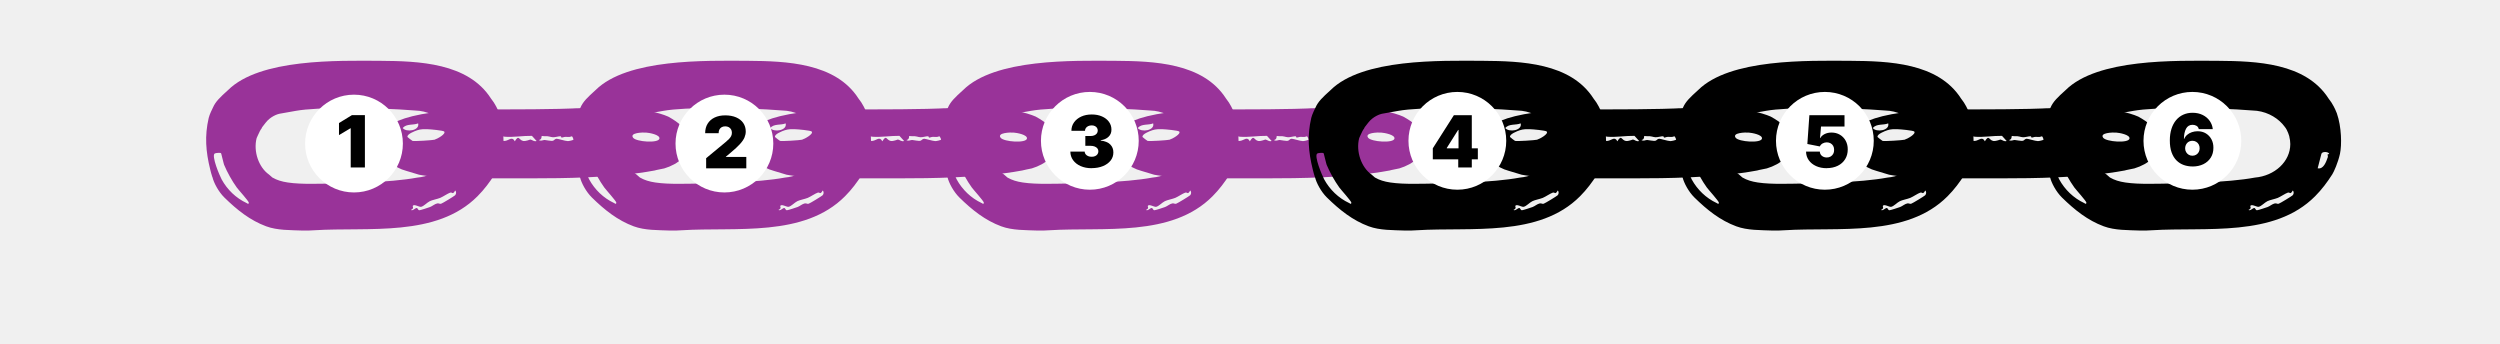
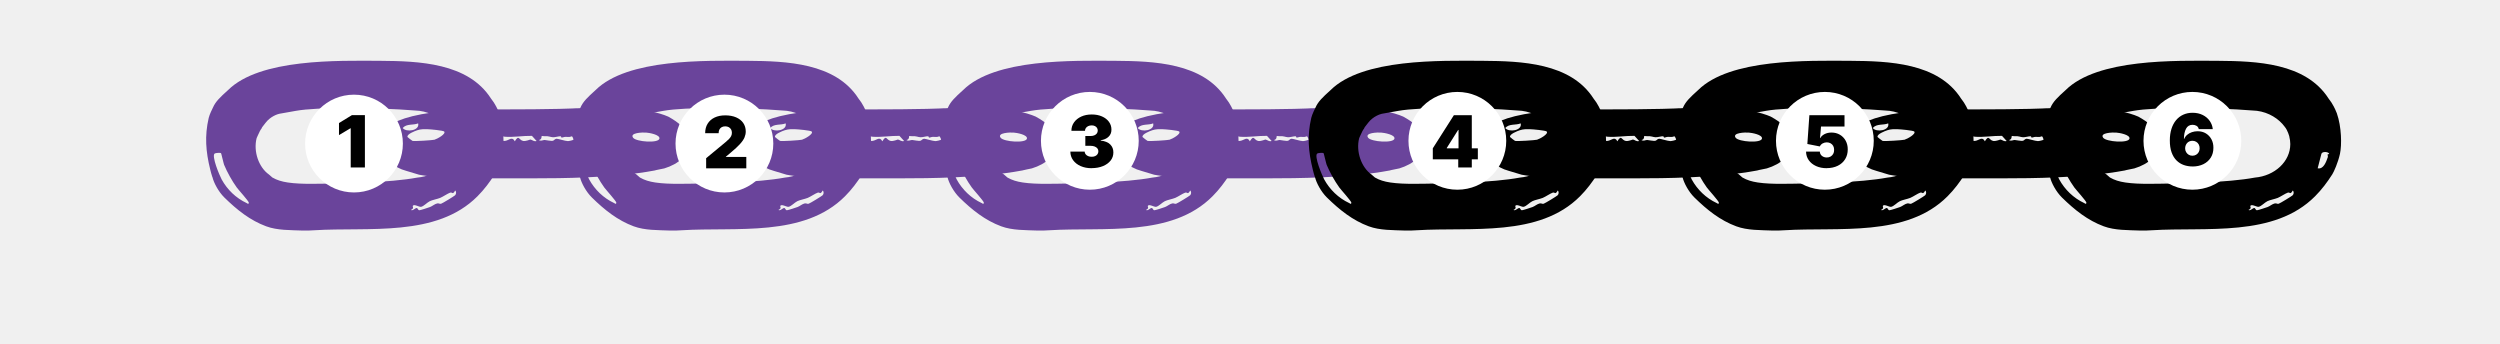
<svg xmlns="http://www.w3.org/2000/svg" id="Layer_1" version="1.1" viewBox="150 55 765 105">
  <defs>
    <style>
      .st0 {
        fill: #fff;
      }
    </style>
  </defs>
-   <path fill="#993399" d="M350.19,107.2c.69-.22,2.7-.56,3.09-.67,4.3-1.31,7.79-4.08,7.5-8.44-.25-3.53-3.2-5.69-6.31-7.41-2.81-1.23-8.43-2.76-18.16-2.71-4.77.02-10.21.17-10.21.17,0,0-4.72.35-25.45.35l-5.72.04s-.39,0-.52.02c-12.39.19-20.74,2.2-23.82,4.05-6.77,4.07-4.04,12.65,3.75,14.69l3.89,1.17s6,1.15,12.14,1.1h24.09c6.08,0,23.45-.05,35.74-2.37ZM347.69,95.57c.98.06,4.26.64,4.1,1.82-.23,1.52-7.09,1.02-8.05-.23-1.19-1.57,2.95-1.67,3.95-1.59ZM273.22,94.17c1.21-1.4,3.2-.78,4.73-1.42.57,2.22-3.63,2.84-4.73,1.42ZM282.98,97.75c-.66.17-6.25.53-6.76.36-.08-.02-1.48-1.08-1.52-1.18-.29-.85,2.17-1.8,2.97-2.07,1.13-.38,2.05-.34,3.16-.32.7,0,4.79.38,5.08.7.68.74-2.17,2.29-2.93,2.5ZM297.77,98.05c-1.07.08-2.44-.11-3.22-.8l3.87-.8,3.07.45-1.99,1.18c-.12-.87-.88-.08-1.74-.04ZM312.3,97.69c-.12-.02-1.33.59-2.21.44-1.37-.28-1.25-2.05-2.56.11-.82-1.63-1.76-.28-2.97-.13-.84.13-2.19-.32-3.09-.21-.37-.09,1-1.5,1.46-1.55.08,0,.92.45,1.56.49,2.62.21,5.61-.32,8.28-.27l1.43,1.57c-.78.28-1.31-.34-1.89-.45ZM323.71,98.17c-.7,0-3.03-.74-3.4-.72-.53.04-.76.53-1.09.61-.55.17-2.13-.21-2.58-.23-.51,0-1.11.46-1.74.02.96-.15.8-1.16.84-1.21.1-.09.66.08.92.04,1.33-.09,1.7.28,2.56.32.59.04,1.99-.38,2.34-.3.12.02.23.42.27.42.98-.13.43-.32,2.13-.21,1.09.06.94-.82,1.58.76-.02.23-1.54.53-1.82.51Z" />
-   <path fill="#993399" d="M462.65,107.2c.69-.22,2.7-.56,3.09-.67,4.3-1.31,7.79-4.08,7.5-8.44-.25-3.53-3.2-5.69-6.31-7.41-2.81-1.23-8.43-2.76-18.16-2.71-4.77.02-10.21.17-10.21.17,0,0-4.72.35-25.45.35l-5.72.04s-.39,0-.52.02c-12.39.19-20.74,2.2-23.82,4.05-6.77,4.07-4.04,12.65,3.75,14.69l3.89,1.17s6,1.15,12.14,1.1h24.09c6.08,0,23.45-.05,35.74-2.37ZM460.15,95.57c.98.06,4.26.64,4.1,1.82-.23,1.52-7.09,1.02-8.05-.23-1.19-1.57,2.95-1.67,3.95-1.59ZM385.68,94.17c1.21-1.4,3.2-.78,4.73-1.42.57,2.22-3.63,2.84-4.73,1.42ZM395.44,97.75c-.66.17-6.25.53-6.76.36-.08-.02-1.48-1.08-1.52-1.18-.29-.85,2.17-1.8,2.97-2.07,1.13-.38,2.05-.34,3.16-.32.7,0,4.79.38,5.08.7.68.74-2.17,2.29-2.93,2.5ZM410.23,98.05c-1.07.08-2.44-.11-3.22-.8l3.87-.8,3.07.45-1.99,1.18c-.12-.87-.88-.08-1.74-.04ZM424.76,97.69c-.12-.02-1.33.59-2.21.44-1.37-.28-1.25-2.05-2.56.11-.82-1.63-1.76-.28-2.97-.13-.84.13-2.19-.32-3.09-.21-.37-.09,1-1.5,1.46-1.55.08,0,.92.45,1.56.49,2.62.21,5.61-.32,8.28-.27l1.43,1.57c-.78.28-1.31-.34-1.89-.45ZM436.17,98.17c-.7,0-3.03-.74-3.4-.72-.53.04-.76.53-1.09.61-.55.17-2.13-.21-2.58-.23-.51,0-1.11.46-1.74.02.96-.15.8-1.16.84-1.21.1-.09.66.08.92.04,1.33-.09,1.7.28,2.56.32.59.04,1.99-.38,2.34-.3.12.02.23.42.27.42.98-.13.43-.32,2.13-.21,1.09.06.94-.82,1.58.76-.02.23-1.54.53-1.82.51Z" />
-   <path fill="#993399" d="M575.11,107.2c.69-.22,2.7-.56,3.09-.67,4.3-1.31,7.79-4.08,7.5-8.44-.25-3.53-3.2-5.69-6.31-7.41-2.81-1.23-8.43-2.76-18.16-2.71-4.77.02-10.21.17-10.21.17,0,0-4.72.35-25.45.35l-5.72.04s-.39,0-.52.02c-12.39.19-20.74,2.2-23.82,4.05-6.77,4.07-4.04,12.65,3.75,14.69l3.89,1.17s6,1.15,12.14,1.1h24.09c6.08,0,23.45-.05,35.74-2.37ZM572.61,95.57c.98.06,4.26.64,4.1,1.82-.23,1.52-7.09,1.02-8.05-.23-1.19-1.57,2.95-1.67,3.95-1.59ZM498.14,94.17c1.21-1.4,3.2-.78,4.73-1.42.57,2.22-3.63,2.84-4.73,1.42ZM507.9,97.75c-.66.17-6.25.53-6.76.36-.08-.02-1.48-1.08-1.52-1.18-.29-.85,2.17-1.8,2.97-2.07,1.13-.38,2.05-.34,3.16-.32.7,0,4.79.38,5.08.7.68.74-2.17,2.29-2.93,2.5ZM522.69,98.05c-1.07.08-2.44-.11-3.22-.8l3.87-.8,3.07.45-1.99,1.18c-.12-.87-.88-.08-1.74-.04ZM537.22,97.69c-.12-.02-1.33.59-2.21.44-1.37-.28-1.25-2.05-2.56.11-.82-1.63-1.76-.28-2.97-.13-.84.13-2.19-.32-3.09-.21-.37-.09,1-1.5,1.46-1.55.08,0,.92.45,1.56.49,2.62.21,5.61-.32,8.28-.27l1.43,1.57c-.78.28-1.31-.34-1.89-.45ZM548.63,98.17c-.7,0-3.03-.74-3.4-.72-.53.04-.76.53-1.09.61-.55.17-2.13-.21-2.58-.23-.51,0-1.11.46-1.74.02.96-.15.8-1.16.84-1.21.1-.09.66.08.92.04,1.33-.09,1.7.28,2.56.32.59.04,1.99-.38,2.34-.3.12.02.23.42.27.42.98-.13.43-.32,2.13-.21,1.09.06.94-.82,1.58.76-.02.23-1.54.53-1.82.51Z" />
+   <path fill="#6A449B" d="M350.19,107.2c.69-.22,2.7-.56,3.09-.67,4.3-1.31,7.79-4.08,7.5-8.44-.25-3.53-3.2-5.69-6.31-7.41-2.81-1.23-8.43-2.76-18.16-2.71-4.77.02-10.21.17-10.21.17,0,0-4.72.35-25.45.35l-5.72.04s-.39,0-.52.02c-12.39.19-20.74,2.2-23.82,4.05-6.77,4.07-4.04,12.65,3.75,14.69l3.89,1.17s6,1.15,12.14,1.1h24.09c6.08,0,23.45-.05,35.74-2.37ZM347.69,95.57c.98.06,4.26.64,4.1,1.82-.23,1.52-7.09,1.02-8.05-.23-1.19-1.57,2.95-1.67,3.95-1.59ZM273.22,94.17c1.21-1.4,3.2-.78,4.73-1.42.57,2.22-3.63,2.84-4.73,1.42ZM282.98,97.75c-.66.17-6.25.53-6.76.36-.08-.02-1.48-1.08-1.52-1.18-.29-.85,2.17-1.8,2.97-2.07,1.13-.38,2.05-.34,3.16-.32.7,0,4.79.38,5.08.7.68.74-2.17,2.29-2.93,2.5ZM297.77,98.05c-1.07.08-2.44-.11-3.22-.8l3.87-.8,3.07.45-1.99,1.18c-.12-.87-.88-.08-1.74-.04ZM312.3,97.69c-.12-.02-1.33.59-2.21.44-1.37-.28-1.25-2.05-2.56.11-.82-1.63-1.76-.28-2.97-.13-.84.13-2.19-.32-3.09-.21-.37-.09,1-1.5,1.46-1.55.08,0,.92.45,1.56.49,2.62.21,5.61-.32,8.28-.27l1.43,1.57c-.78.28-1.31-.34-1.89-.45ZM323.71,98.17c-.7,0-3.03-.74-3.4-.72-.53.04-.76.53-1.09.61-.55.17-2.13-.21-2.58-.23-.51,0-1.11.46-1.74.02.96-.15.8-1.16.84-1.21.1-.09.66.08.92.04,1.33-.09,1.7.28,2.56.32.59.04,1.99-.38,2.34-.3.12.02.23.42.27.42.98-.13.43-.32,2.13-.21,1.09.06.94-.82,1.58.76-.02.23-1.54.53-1.82.51Z" />
+   <path fill="#6A449B" d="M462.65,107.2c.69-.22,2.7-.56,3.09-.67,4.3-1.31,7.79-4.08,7.5-8.44-.25-3.53-3.2-5.69-6.31-7.41-2.81-1.23-8.43-2.76-18.16-2.71-4.77.02-10.21.17-10.21.17,0,0-4.72.35-25.45.35l-5.72.04s-.39,0-.52.02c-12.39.19-20.74,2.2-23.82,4.05-6.77,4.07-4.04,12.65,3.75,14.69l3.89,1.17s6,1.15,12.14,1.1h24.09c6.08,0,23.45-.05,35.74-2.37ZM460.15,95.57c.98.06,4.26.64,4.1,1.82-.23,1.52-7.09,1.02-8.05-.23-1.19-1.57,2.95-1.67,3.95-1.59ZM385.68,94.17c1.21-1.4,3.2-.78,4.73-1.42.57,2.22-3.63,2.84-4.73,1.42ZM395.44,97.75c-.66.17-6.25.53-6.76.36-.08-.02-1.48-1.08-1.52-1.18-.29-.85,2.17-1.8,2.97-2.07,1.13-.38,2.05-.34,3.16-.32.7,0,4.79.38,5.08.7.68.74-2.17,2.29-2.93,2.5ZM410.23,98.05c-1.07.08-2.44-.11-3.22-.8l3.87-.8,3.07.45-1.99,1.18c-.12-.87-.88-.08-1.74-.04ZM424.76,97.69c-.12-.02-1.33.59-2.21.44-1.37-.28-1.25-2.05-2.56.11-.82-1.63-1.76-.28-2.97-.13-.84.13-2.19-.32-3.09-.21-.37-.09,1-1.5,1.46-1.55.08,0,.92.45,1.56.49,2.62.21,5.61-.32,8.28-.27l1.43,1.57c-.78.28-1.31-.34-1.89-.45ZM436.17,98.17c-.7,0-3.03-.74-3.4-.72-.53.04-.76.53-1.09.61-.55.17-2.13-.21-2.58-.23-.51,0-1.11.46-1.74.02.96-.15.8-1.16.84-1.21.1-.09.66.08.92.04,1.33-.09,1.7.28,2.56.32.59.04,1.99-.38,2.34-.3.12.02.23.42.27.42.98-.13.43-.32,2.13-.21,1.09.06.94-.82,1.58.76-.02.23-1.54.53-1.82.51Z" />
+   <path fill="#6A449B" d="M575.11,107.2c.69-.22,2.7-.56,3.09-.67,4.3-1.31,7.79-4.08,7.5-8.44-.25-3.53-3.2-5.69-6.31-7.41-2.81-1.23-8.43-2.76-18.16-2.71-4.77.02-10.21.17-10.21.17,0,0-4.72.35-25.45.35l-5.72.04s-.39,0-.52.02c-12.39.19-20.74,2.2-23.82,4.05-6.77,4.07-4.04,12.65,3.75,14.69l3.89,1.17s6,1.15,12.14,1.1h24.09c6.08,0,23.45-.05,35.74-2.37ZM572.61,95.57c.98.06,4.26.64,4.1,1.82-.23,1.52-7.09,1.02-8.05-.23-1.19-1.57,2.95-1.67,3.95-1.59ZM498.14,94.17c1.21-1.4,3.2-.78,4.73-1.42.57,2.22-3.63,2.84-4.73,1.42ZM507.9,97.75c-.66.17-6.25.53-6.76.36-.08-.02-1.48-1.08-1.52-1.18-.29-.85,2.17-1.8,2.97-2.07,1.13-.38,2.05-.34,3.16-.32.7,0,4.79.38,5.08.7.68.74-2.17,2.29-2.93,2.5ZM522.69,98.05c-1.07.08-2.44-.11-3.22-.8l3.87-.8,3.07.45-1.99,1.18c-.12-.87-.88-.08-1.74-.04ZM537.22,97.69c-.12-.02-1.33.59-2.21.44-1.37-.28-1.25-2.05-2.56.11-.82-1.63-1.76-.28-2.97-.13-.84.13-2.19-.32-3.09-.21-.37-.09,1-1.5,1.46-1.55.08,0,.92.45,1.56.49,2.62.21,5.61-.32,8.28-.27l1.43,1.57c-.78.28-1.31-.34-1.89-.45ZM548.63,98.17c-.7,0-3.03-.74-3.4-.72-.53.04-.76.53-1.09.61-.55.17-2.13-.21-2.58-.23-.51,0-1.11.46-1.74.02.96-.15.8-1.16.84-1.21.1-.09.66.08.92.04,1.33-.09,1.7.28,2.56.32.59.04,1.99-.38,2.34-.3.12.02.23.42.27.42.98-.13.43-.32,2.13-.21,1.09.06.94-.82,1.58.76-.02.23-1.54.53-1.82.51Z" />
  <path d="M687.57,107.2c.69-.22,2.7-.56,3.09-.67,4.3-1.31,7.79-4.08,7.5-8.44-.25-3.53-3.2-5.69-6.31-7.41-2.81-1.23-8.43-2.76-18.16-2.71-4.77.02-10.21.17-10.21.17,0,0-4.72.35-25.45.35l-5.72.04s-.39,0-.52.02c-12.39.19-20.74,2.2-23.82,4.05-6.77,4.07-4.04,12.65,3.75,14.69l3.89,1.17s6,1.15,12.14,1.1h24.09c6.08,0,23.45-.05,35.74-2.37ZM685.07,95.57c.98.06,4.26.64,4.1,1.82-.23,1.52-7.09,1.02-8.05-.23-1.19-1.57,2.95-1.67,3.95-1.59ZM610.6,94.17c1.21-1.4,3.2-.78,4.73-1.42.57,2.22-3.63,2.84-4.73,1.42ZM620.36,97.75c-.66.17-6.25.53-6.76.36-.08-.02-1.48-1.08-1.52-1.18-.29-.85,2.17-1.8,2.97-2.07,1.13-.38,2.05-.34,3.16-.32.7,0,4.79.38,5.08.7.68.74-2.17,2.29-2.93,2.5ZM635.15,98.05c-1.07.08-2.44-.11-3.22-.8l3.87-.8,3.07.45-1.99,1.18c-.12-.87-.88-.08-1.74-.04ZM649.68,97.69c-.12-.02-1.33.59-2.21.44-1.37-.28-1.25-2.05-2.56.11-.82-1.63-1.76-.28-2.97-.13-.84.13-2.19-.32-3.09-.21-.37-.09,1-1.5,1.46-1.55.08,0,.92.45,1.56.49,2.62.21,5.61-.32,8.28-.27l1.43,1.57c-.78.28-1.31-.34-1.89-.45ZM661.09,98.17c-.7,0-3.03-.74-3.4-.72-.53.04-.76.53-1.09.61-.55.17-2.13-.21-2.58-.23-.51,0-1.11.46-1.74.02.96-.15.8-1.16.84-1.21.1-.09.66.08.92.04,1.33-.09,1.7.28,2.56.32.59.04,1.99-.38,2.34-.3.12.02.23.42.27.42.98-.13.43-.32,2.13-.21,1.09.06.94-.82,1.58.76-.02.23-1.54.53-1.82.51Z" />
  <path d="M800.03,107.2c.69-.22,2.7-.56,3.09-.67,4.3-1.31,7.79-4.08,7.5-8.44-.25-3.53-3.2-5.69-6.31-7.41-2.81-1.23-8.43-2.76-18.16-2.71-4.77.02-10.21.17-10.21.17,0,0-4.72.35-25.45.35l-5.72.04s-.39,0-.52.02c-12.39.19-20.74,2.2-23.82,4.05-6.77,4.07-4.04,12.65,3.75,14.69l3.89,1.17s6,1.15,12.14,1.1h24.09c6.08,0,23.45-.05,35.74-2.37ZM797.53,95.57c.98.06,4.26.64,4.1,1.82-.23,1.52-7.09,1.02-8.05-.23-1.19-1.57,2.95-1.67,3.95-1.59ZM723.06,94.17c1.21-1.4,3.2-.78,4.73-1.42.57,2.22-3.63,2.84-4.73,1.42ZM732.82,97.75c-.66.17-6.25.53-6.76.36-.08-.02-1.48-1.08-1.52-1.18-.29-.85,2.17-1.8,2.97-2.07,1.13-.38,2.05-.34,3.16-.32.7,0,4.79.38,5.08.7.68.74-2.17,2.29-2.93,2.5ZM747.61,98.05c-1.07.08-2.44-.11-3.22-.8l3.87-.8,3.07.45-1.99,1.18c-.12-.87-.88-.08-1.74-.04ZM762.14,97.69c-.12-.02-1.33.59-2.21.44-1.37-.28-1.25-2.05-2.56.11-.82-1.63-1.76-.28-2.97-.13-.84.13-2.19-.32-3.09-.21-.37-.09,1-1.5,1.46-1.55.08,0,.92.45,1.56.49,2.62.21,5.61-.32,8.28-.27l1.43,1.57c-.78.28-1.31-.34-1.89-.45ZM773.55,98.17c-.7,0-3.03-.74-3.4-.72-.53.04-.76.53-1.09.61-.55.17-2.13-.21-2.58-.23-.51,0-1.11.46-1.74.02.96-.15.8-1.16.84-1.21.1-.09.66.08.92.04,1.33-.09,1.7.28,2.56.32.59.04,1.99-.38,2.34-.3.12.02.23.42.27.42.98-.13.43-.32,2.13-.21,1.09.06.94-.82,1.58.76-.02.23-1.54.53-1.82.51Z" />
-   <path fill="#993399" d="M215.17,87.9c-.2.43-1.04,2.05-1.31,3.2-1.27,5.47-.9,10.26.47,15.78.16.72.37,1.41.59,2.13.02.04.02.08.04.1l.06.13c.41,1.7,1.81,4.4,3.65,6.21,3.87,3.8,7.9,7,12.78,8.8,3.4,1.27,7.45,1.15,11.2,1.3,1.14.05,2.4-.03,3.51-.09,16.66-1.04,37.42,2.21,49.96-10.41,2.03-2.03,3.75-4.33,5.27-6.72.48-.76,1.75-3.56,2.34-6.26s.5-8.24-.96-12.42c-.71-1.82-1.38-2.82-1.38-2.82-.29-.59-.78-1.11-1.15-1.68-7.01-10.96-22.17-11.45-33.81-11.54-13.18-.06-36.92-.7-46.66,8.97-2.42,2.17-3.81,3.51-4.59,5.3ZM225.44,117.12c-3.24-1.52-5.9-4.08-7.62-7.23-.29-.55-1.11-2.38-1.7-4.14-.57-1.74-.94-3.4-.43-3.77.27-.2,1.78-.29,1.95-.1.1.12.47,1.95.78,3.01.06.23.12.43.16.55.96,2.29,2.42,4.92,3.87,6.93.47.66,3.69,4.2,3.69,4.65-.08.66-.45.2-.7.1ZM289.28,114.74c-.33.31-3.85,2.46-4.3,2.6-.41.14-.7-.2-1.17-.1-.8.16-1.52.86-2.23,1.11-.64.23-2.66.9-3.2.98-.51.08-.51-.74-.92-.68-.51.08-1.19.96-1.72.59,1.07-.47.51-1.02.55-1.15.23-.86,2.01.33,2.56.2.86-.2,1.82-1.31,2.66-1.72.76-.39,2.25-.64,3.2-1.02.92-.39,2.29-1.35,3.05-1.6.68-.23.74.78,1.52-.66.41.35.35,1.09,0,1.43ZM288.23,96.83s0,.03.01.04c.18.71.29,1.45.29,2.22,0,5.34-4.75,9.73-10.84,10.25-8.47,1.59-22.85,1.76-28.5,1.87-1.29.02-2.66.04-4.06.04-2.4,0-4.9-.08-7.09-.41-1.88-.29-3.27-.71-4.69-1.52-.44-.35-.76-.67-1.04-.91-3.11-2.19-4.84-7.03-3.78-11.15.08-.2.2-.49.35-.78.39-.88.88-1.91,1.09-2.05.04-.08.2-.43.26-.52.42-.58.72-.91,1.05-1.35,1.53-1.99,3.7-2.64,4.18-2.74l5.06-.9c6.74-1.21,24.07-1.09,36.59-.1.35.02.7.04,1.05.08.05,0,.11,0,.17.01,0,0,0,0,0,0,3.62.47,6.71,2.42,8.51,4.9.92,1.09,1.41,3.02,1.41,3.02ZM299.98,103.17c-.47,1.37-1.31,3.73-3.07,3.32l1.15-4.45c.31-.82,2.29-.59,2.38.08,0,.06-.49.06-.51.16-.04.1.2.47.06.88Z" />
-   <path fill="#993399" d="M327.63,87.9c-.2.43-1.04,2.05-1.31,3.2-1.27,5.47-.9,10.26.47,15.78.16.72.37,1.41.59,2.13.02.04.02.08.04.1l.06.13c.41,1.7,1.81,4.4,3.65,6.21,3.87,3.8,7.9,7,12.78,8.8,3.4,1.27,7.45,1.15,11.2,1.3,1.14.05,2.4-.03,3.51-.09,16.66-1.04,37.42,2.21,49.96-10.41,2.03-2.03,3.75-4.33,5.27-6.72.48-.76,1.75-3.56,2.34-6.26s.5-8.24-.96-12.42c-.71-1.82-1.38-2.82-1.38-2.82-.29-.59-.78-1.11-1.15-1.68-7.01-10.96-22.17-11.45-33.81-11.54-13.18-.06-36.92-.7-46.66,8.97-2.42,2.17-3.81,3.51-4.59,5.3ZM337.9,117.12c-3.24-1.52-5.9-4.08-7.62-7.23-.29-.55-1.11-2.38-1.7-4.14-.57-1.74-.94-3.4-.43-3.77.27-.2,1.78-.29,1.95-.1.1.12.47,1.95.78,3.01.06.23.12.43.16.55.96,2.29,2.42,4.92,3.87,6.93.47.66,3.69,4.2,3.69,4.65-.08.66-.45.2-.7.1ZM401.74,114.74c-.33.31-3.85,2.46-4.3,2.6-.41.14-.7-.2-1.17-.1-.8.16-1.52.86-2.23,1.11-.64.23-2.66.9-3.2.98-.51.08-.51-.74-.92-.68-.51.08-1.19.96-1.72.59,1.07-.47.51-1.02.55-1.15.23-.86,2.01.33,2.56.2.86-.2,1.82-1.31,2.66-1.72.76-.39,2.25-.64,3.2-1.02.92-.39,2.29-1.35,3.05-1.6.68-.23.74.78,1.52-.66.41.35.35,1.09,0,1.43ZM400.69,96.83s0,.03.01.04c.18.71.29,1.45.29,2.22,0,5.34-4.75,9.73-10.84,10.25-8.47,1.59-22.85,1.76-28.5,1.87-1.29.02-2.66.04-4.06.04-2.4,0-4.9-.08-7.09-.41-1.88-.29-3.27-.71-4.69-1.52-.44-.35-.76-.67-1.04-.91-3.11-2.19-4.84-7.03-3.78-11.15.08-.2.2-.49.35-.78.39-.88.88-1.91,1.09-2.05.04-.08.2-.43.26-.52.42-.58.72-.91,1.05-1.35,1.53-1.99,3.7-2.64,4.18-2.74l5.06-.9c6.74-1.21,24.07-1.09,36.59-.1.35.02.7.04,1.05.08.05,0,.11,0,.17.01,0,0,0,0,0,0,3.62.47,6.71,2.42,8.51,4.9.92,1.09,1.41,3.02,1.41,3.02ZM412.44,103.17c-.47,1.37-1.31,3.73-3.07,3.32l1.15-4.45c.31-.82,2.29-.59,2.38.08,0,.06-.49.06-.51.16-.04.1.2.47.06.88Z" />
-   <path fill="#993399" d="M440.09,87.9c-.2.43-1.04,2.05-1.31,3.2-1.27,5.47-.9,10.26.47,15.78.16.72.37,1.41.59,2.13.02.04.02.08.04.1l.06.13c.41,1.7,1.81,4.4,3.65,6.21,3.87,3.8,7.9,7,12.78,8.8,3.4,1.27,7.45,1.15,11.2,1.3,1.14.05,2.4-.03,3.51-.09,16.66-1.04,37.42,2.21,49.96-10.41,2.03-2.03,3.75-4.33,5.27-6.72.48-.76,1.75-3.56,2.34-6.26s.5-8.24-.96-12.42c-.71-1.82-1.38-2.82-1.38-2.82-.29-.59-.78-1.11-1.15-1.68-7.01-10.96-22.17-11.45-33.81-11.54-13.18-.06-36.92-.7-46.66,8.97-2.42,2.17-3.81,3.51-4.59,5.3ZM450.36,117.12c-3.24-1.52-5.9-4.08-7.62-7.23-.29-.55-1.11-2.38-1.7-4.14-.57-1.74-.94-3.4-.43-3.77.27-.2,1.78-.29,1.95-.1.1.12.47,1.95.78,3.01.06.23.12.43.16.55.96,2.29,2.42,4.92,3.87,6.93.47.66,3.69,4.2,3.69,4.65-.08.66-.45.2-.7.1ZM514.2,114.74c-.33.31-3.85,2.46-4.3,2.6-.41.14-.7-.2-1.17-.1-.8.16-1.52.86-2.23,1.11-.64.23-2.66.9-3.2.98-.51.08-.51-.74-.92-.68-.51.08-1.19.96-1.72.59,1.07-.47.51-1.02.55-1.15.23-.86,2.01.33,2.56.2.86-.2,1.82-1.31,2.66-1.72.76-.39,2.25-.64,3.2-1.02.92-.39,2.29-1.35,3.05-1.6.68-.23.74.78,1.52-.66.41.35.35,1.09,0,1.43ZM513.15,96.83s0,.03.01.04c.18.71.29,1.45.29,2.22,0,5.34-4.75,9.73-10.84,10.25-8.47,1.59-22.85,1.76-28.5,1.87-1.29.02-2.66.04-4.06.04-2.4,0-4.9-.08-7.09-.41-1.88-.29-3.27-.71-4.69-1.52-.44-.35-.76-.67-1.04-.91-3.11-2.19-4.84-7.03-3.78-11.15.08-.2.2-.49.35-.78.39-.88.88-1.91,1.09-2.05.04-.08.2-.43.26-.52.42-.58.72-.91,1.05-1.35,1.53-1.99,3.7-2.64,4.18-2.74l5.06-.9c6.74-1.21,24.07-1.09,36.59-.1.35.02.7.04,1.05.08.05,0,.11,0,.17.01,0,0,0,0,0,0,3.62.47,6.71,2.42,8.51,4.9.92,1.09,1.41,3.02,1.41,3.02ZM524.9,103.17c-.47,1.37-1.31,3.73-3.07,3.32l1.15-4.45c.31-.82,2.29-.59,2.38.08,0,.06-.49.06-.51.16-.04.1.2.47.06.88Z" />
+   <path fill="#6A449B" d="M215.17,87.9c-.2.43-1.04,2.05-1.31,3.2-1.27,5.47-.9,10.26.47,15.78.16.72.37,1.41.59,2.13.02.04.02.08.04.1l.06.13c.41,1.7,1.81,4.4,3.65,6.21,3.87,3.8,7.9,7,12.78,8.8,3.4,1.27,7.45,1.15,11.2,1.3,1.14.05,2.4-.03,3.51-.09,16.66-1.04,37.42,2.21,49.96-10.41,2.03-2.03,3.75-4.33,5.27-6.72.48-.76,1.75-3.56,2.34-6.26s.5-8.24-.96-12.42c-.71-1.82-1.38-2.82-1.38-2.82-.29-.59-.78-1.11-1.15-1.68-7.01-10.96-22.17-11.45-33.81-11.54-13.18-.06-36.92-.7-46.66,8.97-2.42,2.17-3.81,3.51-4.59,5.3ZM225.44,117.12c-3.24-1.52-5.9-4.08-7.62-7.23-.29-.55-1.11-2.38-1.7-4.14-.57-1.74-.94-3.4-.43-3.77.27-.2,1.78-.29,1.95-.1.1.12.47,1.95.78,3.01.06.23.12.43.16.55.96,2.29,2.42,4.92,3.87,6.93.47.66,3.69,4.2,3.69,4.65-.08.66-.45.2-.7.1ZM289.28,114.74c-.33.31-3.85,2.46-4.3,2.6-.41.14-.7-.2-1.17-.1-.8.16-1.52.86-2.23,1.11-.64.23-2.66.9-3.2.98-.51.08-.51-.74-.92-.68-.51.08-1.19.96-1.72.59,1.07-.47.51-1.02.55-1.15.23-.86,2.01.33,2.56.2.86-.2,1.82-1.31,2.66-1.72.76-.39,2.25-.64,3.2-1.02.92-.39,2.29-1.35,3.05-1.6.68-.23.74.78,1.52-.66.41.35.35,1.09,0,1.43ZM288.23,96.83s0,.03.01.04c.18.71.29,1.45.29,2.22,0,5.34-4.75,9.73-10.84,10.25-8.47,1.59-22.85,1.76-28.5,1.87-1.29.02-2.66.04-4.06.04-2.4,0-4.9-.08-7.09-.41-1.88-.29-3.27-.71-4.69-1.52-.44-.35-.76-.67-1.04-.91-3.11-2.19-4.84-7.03-3.78-11.15.08-.2.2-.49.35-.78.39-.88.88-1.91,1.09-2.05.04-.08.2-.43.26-.52.42-.58.72-.91,1.05-1.35,1.53-1.99,3.7-2.64,4.18-2.74l5.06-.9c6.74-1.21,24.07-1.09,36.59-.1.35.02.7.04,1.05.08.05,0,.11,0,.17.01,0,0,0,0,0,0,3.62.47,6.71,2.42,8.51,4.9.92,1.09,1.41,3.02,1.41,3.02ZM299.98,103.17c-.47,1.37-1.31,3.73-3.07,3.32l1.15-4.45c.31-.82,2.29-.59,2.38.08,0,.06-.49.06-.51.16-.04.1.2.47.06.88Z" />
+   <path fill="#6A449B" d="M327.63,87.9c-.2.43-1.04,2.05-1.31,3.2-1.27,5.47-.9,10.26.47,15.78.16.72.37,1.41.59,2.13.02.04.02.08.04.1l.06.13c.41,1.7,1.81,4.4,3.65,6.21,3.87,3.8,7.9,7,12.78,8.8,3.4,1.27,7.45,1.15,11.2,1.3,1.14.05,2.4-.03,3.51-.09,16.66-1.04,37.42,2.21,49.96-10.41,2.03-2.03,3.75-4.33,5.27-6.72.48-.76,1.75-3.56,2.34-6.26s.5-8.24-.96-12.42c-.71-1.82-1.38-2.82-1.38-2.82-.29-.59-.78-1.11-1.15-1.68-7.01-10.96-22.17-11.45-33.81-11.54-13.18-.06-36.92-.7-46.66,8.97-2.42,2.17-3.81,3.51-4.59,5.3ZM337.9,117.12c-3.24-1.52-5.9-4.08-7.62-7.23-.29-.55-1.11-2.38-1.7-4.14-.57-1.74-.94-3.4-.43-3.77.27-.2,1.78-.29,1.95-.1.1.12.47,1.95.78,3.01.06.23.12.43.16.55.96,2.29,2.42,4.92,3.87,6.93.47.66,3.69,4.2,3.69,4.65-.08.66-.45.2-.7.1ZM401.74,114.74c-.33.31-3.85,2.46-4.3,2.6-.41.14-.7-.2-1.17-.1-.8.16-1.52.86-2.23,1.11-.64.23-2.66.9-3.2.98-.51.08-.51-.74-.92-.68-.51.08-1.19.96-1.72.59,1.07-.47.51-1.02.55-1.15.23-.86,2.01.33,2.56.2.86-.2,1.82-1.31,2.66-1.72.76-.39,2.25-.64,3.2-1.02.92-.39,2.29-1.35,3.05-1.6.68-.23.74.78,1.52-.66.41.35.35,1.09,0,1.43ZM400.69,96.83s0,.03.01.04c.18.71.29,1.45.29,2.22,0,5.34-4.75,9.73-10.84,10.25-8.47,1.59-22.85,1.76-28.5,1.87-1.29.02-2.66.04-4.06.04-2.4,0-4.9-.08-7.09-.41-1.88-.29-3.27-.71-4.69-1.52-.44-.35-.76-.67-1.04-.91-3.11-2.19-4.84-7.03-3.78-11.15.08-.2.2-.49.35-.78.39-.88.88-1.91,1.09-2.05.04-.08.2-.43.26-.52.42-.58.72-.91,1.05-1.35,1.53-1.99,3.7-2.64,4.18-2.74l5.06-.9c6.74-1.21,24.07-1.09,36.59-.1.35.02.7.04,1.05.08.05,0,.11,0,.17.01,0,0,0,0,0,0,3.62.47,6.71,2.42,8.51,4.9.92,1.09,1.41,3.02,1.41,3.02ZM412.44,103.17c-.47,1.37-1.31,3.73-3.07,3.32l1.15-4.45c.31-.82,2.29-.59,2.38.08,0,.06-.49.06-.51.16-.04.1.2.47.06.88Z" />
+   <path fill="#6A449B" d="M440.09,87.9c-.2.43-1.04,2.05-1.31,3.2-1.27,5.47-.9,10.26.47,15.78.16.72.37,1.41.59,2.13.02.04.02.08.04.1l.06.13c.41,1.7,1.81,4.4,3.65,6.21,3.87,3.8,7.9,7,12.78,8.8,3.4,1.27,7.45,1.15,11.2,1.3,1.14.05,2.4-.03,3.51-.09,16.66-1.04,37.42,2.21,49.96-10.41,2.03-2.03,3.75-4.33,5.27-6.72.48-.76,1.75-3.56,2.34-6.26s.5-8.24-.96-12.42c-.71-1.82-1.38-2.82-1.38-2.82-.29-.59-.78-1.11-1.15-1.68-7.01-10.96-22.17-11.45-33.81-11.54-13.18-.06-36.92-.7-46.66,8.97-2.42,2.17-3.81,3.51-4.59,5.3ZM450.36,117.12c-3.24-1.52-5.9-4.08-7.62-7.23-.29-.55-1.11-2.38-1.7-4.14-.57-1.74-.94-3.4-.43-3.77.27-.2,1.78-.29,1.95-.1.1.12.47,1.95.78,3.01.06.23.12.43.16.55.96,2.29,2.42,4.92,3.87,6.93.47.66,3.69,4.2,3.69,4.65-.08.66-.45.2-.7.1ZM514.2,114.74c-.33.31-3.85,2.46-4.3,2.6-.41.14-.7-.2-1.17-.1-.8.16-1.52.86-2.23,1.11-.64.23-2.66.9-3.2.98-.51.08-.51-.74-.92-.68-.51.08-1.19.96-1.72.59,1.07-.47.51-1.02.55-1.15.23-.86,2.01.33,2.56.2.86-.2,1.82-1.31,2.66-1.72.76-.39,2.25-.64,3.2-1.02.92-.39,2.29-1.35,3.05-1.6.68-.23.74.78,1.52-.66.41.35.35,1.09,0,1.43ZM513.15,96.83s0,.03.01.04c.18.71.29,1.45.29,2.22,0,5.34-4.75,9.73-10.84,10.25-8.47,1.59-22.85,1.76-28.5,1.87-1.29.02-2.66.04-4.06.04-2.4,0-4.9-.08-7.09-.41-1.88-.29-3.27-.71-4.69-1.52-.44-.35-.76-.67-1.04-.91-3.11-2.19-4.84-7.03-3.78-11.15.08-.2.2-.49.35-.78.39-.88.88-1.91,1.09-2.05.04-.08.2-.43.26-.52.42-.58.72-.91,1.05-1.35,1.53-1.99,3.7-2.64,4.18-2.74l5.06-.9c6.74-1.21,24.07-1.09,36.59-.1.35.02.7.04,1.05.08.05,0,.11,0,.17.01,0,0,0,0,0,0,3.62.47,6.71,2.42,8.51,4.9.92,1.09,1.41,3.02,1.41,3.02ZM524.9,103.17c-.47,1.37-1.31,3.73-3.07,3.32l1.15-4.45c.31-.82,2.29-.59,2.38.08,0,.06-.49.06-.51.16-.04.1.2.47.06.88Z" />
  <path d="M552.55,87.9c-.2.43-1.04,2.05-1.31,3.2-1.27,5.47-.9,10.26.47,15.78.16.72.37,1.41.59,2.13.02.04.02.08.04.1l.06.13c.41,1.7,1.81,4.4,3.65,6.21,3.87,3.8,7.9,7,12.78,8.8,3.4,1.27,7.45,1.15,11.2,1.3,1.14.05,2.4-.03,3.51-.09,16.66-1.04,37.42,2.21,49.96-10.41,2.03-2.03,3.75-4.33,5.27-6.72.48-.76,1.75-3.56,2.34-6.26s.5-8.24-.96-12.42c-.71-1.82-1.38-2.82-1.38-2.82-.29-.59-.78-1.11-1.15-1.68-7.01-10.96-22.17-11.45-33.81-11.54-13.18-.06-36.92-.7-46.66,8.97-2.42,2.17-3.81,3.51-4.59,5.3ZM562.82,117.12c-3.24-1.52-5.9-4.08-7.62-7.23-.29-.55-1.11-2.38-1.7-4.14-.57-1.74-.94-3.4-.43-3.77.27-.2,1.78-.29,1.95-.1.1.12.47,1.95.78,3.01.06.23.12.43.16.55.96,2.29,2.42,4.92,3.87,6.93.47.66,3.69,4.2,3.69,4.65-.08.66-.45.2-.7.1ZM626.66,114.74c-.33.31-3.85,2.46-4.3,2.6-.41.14-.7-.2-1.17-.1-.8.16-1.52.86-2.23,1.11-.64.23-2.66.9-3.2.98-.51.08-.51-.74-.92-.68-.51.08-1.19.96-1.72.59,1.07-.47.51-1.02.55-1.15.23-.86,2.01.33,2.56.2.86-.2,1.82-1.31,2.66-1.72.76-.39,2.25-.64,3.2-1.02.92-.39,2.29-1.35,3.05-1.6.68-.23.74.78,1.52-.66.41.35.35,1.09,0,1.43ZM625.61,96.83s0,.03.01.04c.18.71.29,1.45.29,2.22,0,5.34-4.75,9.73-10.84,10.25-8.47,1.59-22.85,1.76-28.5,1.87-1.29.02-2.66.04-4.06.04-2.4,0-4.9-.08-7.09-.41-1.88-.29-3.27-.71-4.69-1.52-.44-.35-.76-.67-1.04-.91-3.11-2.19-4.84-7.03-3.78-11.15.08-.2.2-.49.35-.78.39-.88.88-1.91,1.09-2.05.04-.08.2-.43.26-.52.42-.58.72-.91,1.05-1.35,1.53-1.99,3.7-2.64,4.18-2.74l5.06-.9c6.74-1.21,24.07-1.09,36.59-.1.35.02.7.04,1.05.08.05,0,.11,0,.17.01,0,0,0,0,0,0,3.62.47,6.71,2.42,8.51,4.9.92,1.09,1.41,3.02,1.41,3.02ZM637.36,103.17c-.47,1.37-1.31,3.73-3.07,3.32l1.15-4.45c.31-.82,2.29-.59,2.38.08,0,.06-.49.06-.51.16-.04.1.2.47.06.88Z" />
  <path d="M665.01,87.9c-.2.43-1.04,2.05-1.31,3.2-1.27,5.47-.9,10.26.47,15.78.16.72.37,1.41.59,2.13.02.04.02.08.04.1l.06.13c.41,1.7,1.81,4.4,3.65,6.21,3.87,3.8,7.9,7,12.78,8.8,3.4,1.27,7.45,1.15,11.2,1.3,1.14.05,2.4-.03,3.51-.09,16.66-1.04,37.42,2.21,49.96-10.41,2.03-2.03,3.75-4.33,5.27-6.72.48-.76,1.75-3.56,2.34-6.26s.5-8.24-.96-12.42c-.71-1.82-1.38-2.82-1.38-2.82-.29-.59-.78-1.11-1.15-1.68-7.01-10.96-22.17-11.45-33.81-11.54-13.18-.06-36.92-.7-46.66,8.97-2.42,2.17-3.81,3.51-4.59,5.3ZM675.28,117.12c-3.24-1.52-5.9-4.08-7.62-7.23-.29-.55-1.11-2.38-1.7-4.14-.57-1.74-.94-3.4-.43-3.77.27-.2,1.78-.29,1.95-.1.1.12.47,1.95.78,3.01.06.23.12.43.16.55.96,2.29,2.42,4.92,3.87,6.93.47.66,3.69,4.2,3.69,4.65-.08.66-.45.2-.7.1ZM739.12,114.74c-.33.31-3.85,2.46-4.3,2.6-.41.14-.7-.2-1.17-.1-.8.16-1.52.86-2.23,1.11-.64.23-2.66.9-3.2.98-.51.08-.51-.74-.92-.68-.51.08-1.19.96-1.72.59,1.07-.47.51-1.02.55-1.15.23-.86,2.01.33,2.56.2.86-.2,1.82-1.31,2.66-1.72.76-.39,2.25-.64,3.2-1.02.92-.39,2.29-1.35,3.05-1.6.68-.23.74.78,1.52-.66.41.35.35,1.09,0,1.43ZM738.07,96.83s0,.03.01.04c.18.71.29,1.45.29,2.22,0,5.34-4.75,9.73-10.84,10.25-8.47,1.59-22.85,1.76-28.5,1.87-1.29.02-2.66.04-4.06.04-2.4,0-4.9-.08-7.09-.41-1.88-.29-3.27-.71-4.69-1.52-.44-.35-.76-.67-1.04-.91-3.11-2.19-4.84-7.03-3.78-11.15.08-.2.2-.49.35-.78.39-.88.88-1.91,1.09-2.05.04-.08.2-.43.26-.52.42-.58.72-.91,1.05-1.35,1.53-1.99,3.7-2.64,4.18-2.74l5.06-.9c6.74-1.21,24.07-1.09,36.59-.1.35.02.7.04,1.05.08.05,0,.11,0,.17.01,0,0,0,0,0,0,3.62.47,6.71,2.42,8.51,4.9.92,1.09,1.41,3.02,1.41,3.02ZM749.82,103.17c-.47,1.37-1.31,3.73-3.07,3.32l1.15-4.45c.31-.82,2.29-.59,2.38.08,0,.06-.49.06-.51.16-.04.1.2.47.06.88Z" />
  <path d="M777.47,87.9c-.2.43-1.04,2.05-1.31,3.2-1.27,5.47-.9,10.26.47,15.78.16.72.37,1.41.59,2.13.02.04.02.08.04.1l.06.13c.41,1.7,1.81,4.4,3.65,6.21,3.87,3.8,7.9,7,12.78,8.8,3.4,1.27,7.45,1.15,11.2,1.3,1.14.05,2.4-.03,3.51-.09,16.66-1.04,37.42,2.21,49.96-10.41,2.03-2.03,3.75-4.33,5.27-6.72.48-.76,1.75-3.56,2.34-6.26.59-2.7.5-8.24-.96-12.42-.71-1.82-1.38-2.82-1.38-2.82-.29-.59-.78-1.11-1.15-1.68-7.01-10.96-22.17-11.45-33.81-11.54-13.18-.06-36.92-.7-46.66,8.97-2.42,2.17-3.81,3.51-4.59,5.3ZM787.74,117.12c-3.24-1.52-5.9-4.08-7.62-7.23-.29-.55-1.11-2.38-1.7-4.14-.57-1.74-.94-3.4-.43-3.77.27-.2,1.78-.29,1.95-.1.1.12.47,1.95.78,3.01.06.23.12.43.16.55.96,2.29,2.42,4.92,3.87,6.93.47.66,3.69,4.2,3.69,4.65-.08.66-.45.2-.7.1ZM851.58,114.74c-.33.31-3.85,2.46-4.3,2.6-.41.14-.7-.2-1.17-.1-.8.16-1.52.86-2.23,1.11-.64.23-2.66.9-3.2.98-.51.08-.51-.74-.92-.68-.51.08-1.19.96-1.72.59,1.07-.47.51-1.02.55-1.15.23-.86,2.01.33,2.56.2.86-.2,1.82-1.31,2.66-1.72.76-.39,2.25-.64,3.2-1.02.92-.39,2.29-1.35,3.05-1.6.68-.23.74.78,1.52-.66.41.35.35,1.09,0,1.43ZM850.53,96.83s0,.03.01.04c.18.71.29,1.45.29,2.22,0,5.34-4.75,9.73-10.84,10.25-8.47,1.59-22.85,1.76-28.5,1.87-1.29.02-2.66.04-4.06.04-2.4,0-4.9-.08-7.09-.41-1.88-.29-3.27-.71-4.69-1.52-.44-.35-.76-.67-1.04-.91-3.11-2.19-4.84-7.03-3.78-11.15.08-.2.2-.49.35-.78.39-.88.88-1.91,1.09-2.05.04-.08.2-.43.26-.52.42-.58.72-.91,1.05-1.35,1.53-1.99,3.7-2.64,4.18-2.74l5.06-.9c6.74-1.21,24.07-1.09,36.59-.1.35.02.7.04,1.05.08.05,0,.11,0,.17.01,0,0,0,0,0,0,3.62.47,6.71,2.42,8.51,4.9.92,1.09,1.41,3.02,1.41,3.02ZM862.28,103.17c-.47,1.37-1.31,3.73-3.07,3.32l1.15-4.45c.31-.82,2.29-.59,2.38.08,0,.06-.49.06-.51.16-.04.1.2.47.06.88Z" />
  <g>
    <circle class="st0" cx="371.67" cy="98.93" r="14.96" />
    <path d="M366.08,106.53v-3.12l5.97-4.94c.4-.33.74-.64,1.02-.93.28-.29.5-.59.66-.89.15-.31.23-.65.23-1.02,0-.41-.09-.76-.26-1.05-.17-.29-.42-.52-.72-.68-.31-.16-.66-.24-1.06-.24s-.75.08-1.06.24c-.3.16-.54.4-.71.71-.17.31-.25.69-.25,1.14h-4.12c0-1.12.25-2.09.76-2.91.5-.81,1.22-1.44,2.14-1.88s2-.66,3.24-.66,2.39.2,3.33.61c.94.41,1.67.98,2.18,1.72.51.74.77,1.61.77,2.6,0,.61-.13,1.23-.38,1.83-.26.61-.71,1.28-1.38,2.01-.66.73-1.6,1.61-2.82,2.62l-1.5,1.25v.09h6.25v3.47h-12.28Z" />
  </g>
  <g>
    <circle class="st0" cx="258.32" cy="98.93" r="14.96" />
    <path d="M261.66,90.25v16h-4.34v-12h-.09l-3.5,2.09v-3.69l3.94-2.41h4Z" />
  </g>
  <circle class="st0" cx="483.49" cy="98.09" r="14.96" />
  <circle class="st0" cx="595.95" cy="98.09" r="14.96" />
  <circle class="st0" cx="708.41" cy="98.09" r="14.96" />
  <circle class="st0" cx="820.87" cy="98.09" r="14.96" />
  <path d="M484.03,106.47c-1.26,0-2.38-.22-3.36-.65s-1.74-1.04-2.3-1.8c-.56-.77-.84-1.65-.84-2.64h4.38c0,.31.1.58.29.82.18.24.44.43.76.57.32.14.69.2,1.11.2s.75-.07,1.06-.21c.31-.14.55-.34.72-.6s.25-.55.25-.88c0-.32-.09-.61-.29-.86-.2-.25-.48-.45-.84-.59s-.77-.21-1.24-.21h-1.62v-3h1.62c.43,0,.81-.07,1.14-.21.33-.14.59-.34.77-.59.18-.25.27-.54.27-.86,0-.31-.07-.59-.23-.83s-.37-.43-.65-.56c-.28-.14-.6-.2-.96-.2-.4,0-.75.07-1.06.21-.31.14-.55.34-.73.59-.18.25-.27.54-.27.86h-4.16c0-.98.27-1.84.81-2.59.53-.75,1.27-1.34,2.2-1.77.93-.43,2-.64,3.21-.64s2.23.2,3.14.6c.91.4,1.62.95,2.13,1.65.51.7.77,1.5.76,2.4.01.9-.3,1.63-.92,2.2-.62.57-1.41.91-2.36,1.02v.12c1.29.14,2.26.54,2.91,1.18.65.65.97,1.46.96,2.44,0,.94-.27,1.77-.84,2.49-.57.72-1.35,1.29-2.35,1.7-1,.41-2.16.62-3.46.62Z" />
  <path d="M588.44,103.75v-3.37l6.44-10.12h3.06v4.5h-1.75l-3.47,5.5v.12h9.5v3.37h-13.78ZM596.22,106.25v-3.53l.09-1.47v-11h4.06v16h-4.16Z" />
  <path d="M708.99,106.47c-1.23,0-2.32-.22-3.27-.65s-1.7-1.04-2.24-1.8-.82-1.65-.83-2.64h4.22c.02.55.23.99.64,1.32s.91.49,1.48.49c.44,0,.83-.09,1.17-.29s.6-.46.8-.81.29-.75.28-1.22c0-.47-.09-.88-.28-1.22s-.46-.61-.8-.8-.73-.29-1.17-.29-.88.11-1.27.33-.67.53-.86.92l-3.81-.75.62-8.81h10.75v3.47h-7.19l-.31,3.53h.09c.25-.48.68-.89,1.3-1.21s1.33-.48,2.14-.48c.95,0,1.8.22,2.55.66s1.34,1.05,1.77,1.83.65,1.68.64,2.69c0,1.11-.26,2.1-.79,2.96s-1.28,1.54-2.25,2.02-2.1.73-3.4.73Z" />
  <path d="M820.9,105.94c-.93,0-1.82-.15-2.65-.44s-1.58-.76-2.22-1.39-1.15-1.46-1.52-2.48c-.37-1.02-.55-2.26-.54-3.71,0-1.3.17-2.46.5-3.5s.8-1.92,1.41-2.65,1.34-1.29,2.2-1.68,1.8-.58,2.85-.58c1.18,0,2.21.23,3.11.68s1.61,1.06,2.14,1.82.84,1.59.93,2.5h-4.28c-.1-.45-.33-.79-.68-1s-.76-.32-1.22-.32c-.91,0-1.58.4-2,1.19s-.64,1.83-.65,3.12h.09c.2-.49.51-.91.92-1.26s.89-.62,1.44-.8,1.12-.28,1.73-.28c.97,0,1.82.22,2.54.66s1.29,1.04,1.7,1.8.61,1.63.6,2.61c0,1.15-.26,2.15-.81,3.01s-1.3,1.53-2.26,2-2.08.71-3.34.71ZM820.87,102.65c.43,0,.82-.1,1.15-.3s.6-.47.79-.81.28-.73.28-1.17c0-.44-.09-.83-.28-1.18s-.45-.61-.79-.81-.72-.3-1.15-.3c-.32,0-.61.06-.88.17s-.5.27-.7.48-.35.45-.46.73-.17.58-.18.91c0,.44.1.83.3,1.17s.46.61.79.81.71.3,1.13.3Z" />
</svg>
